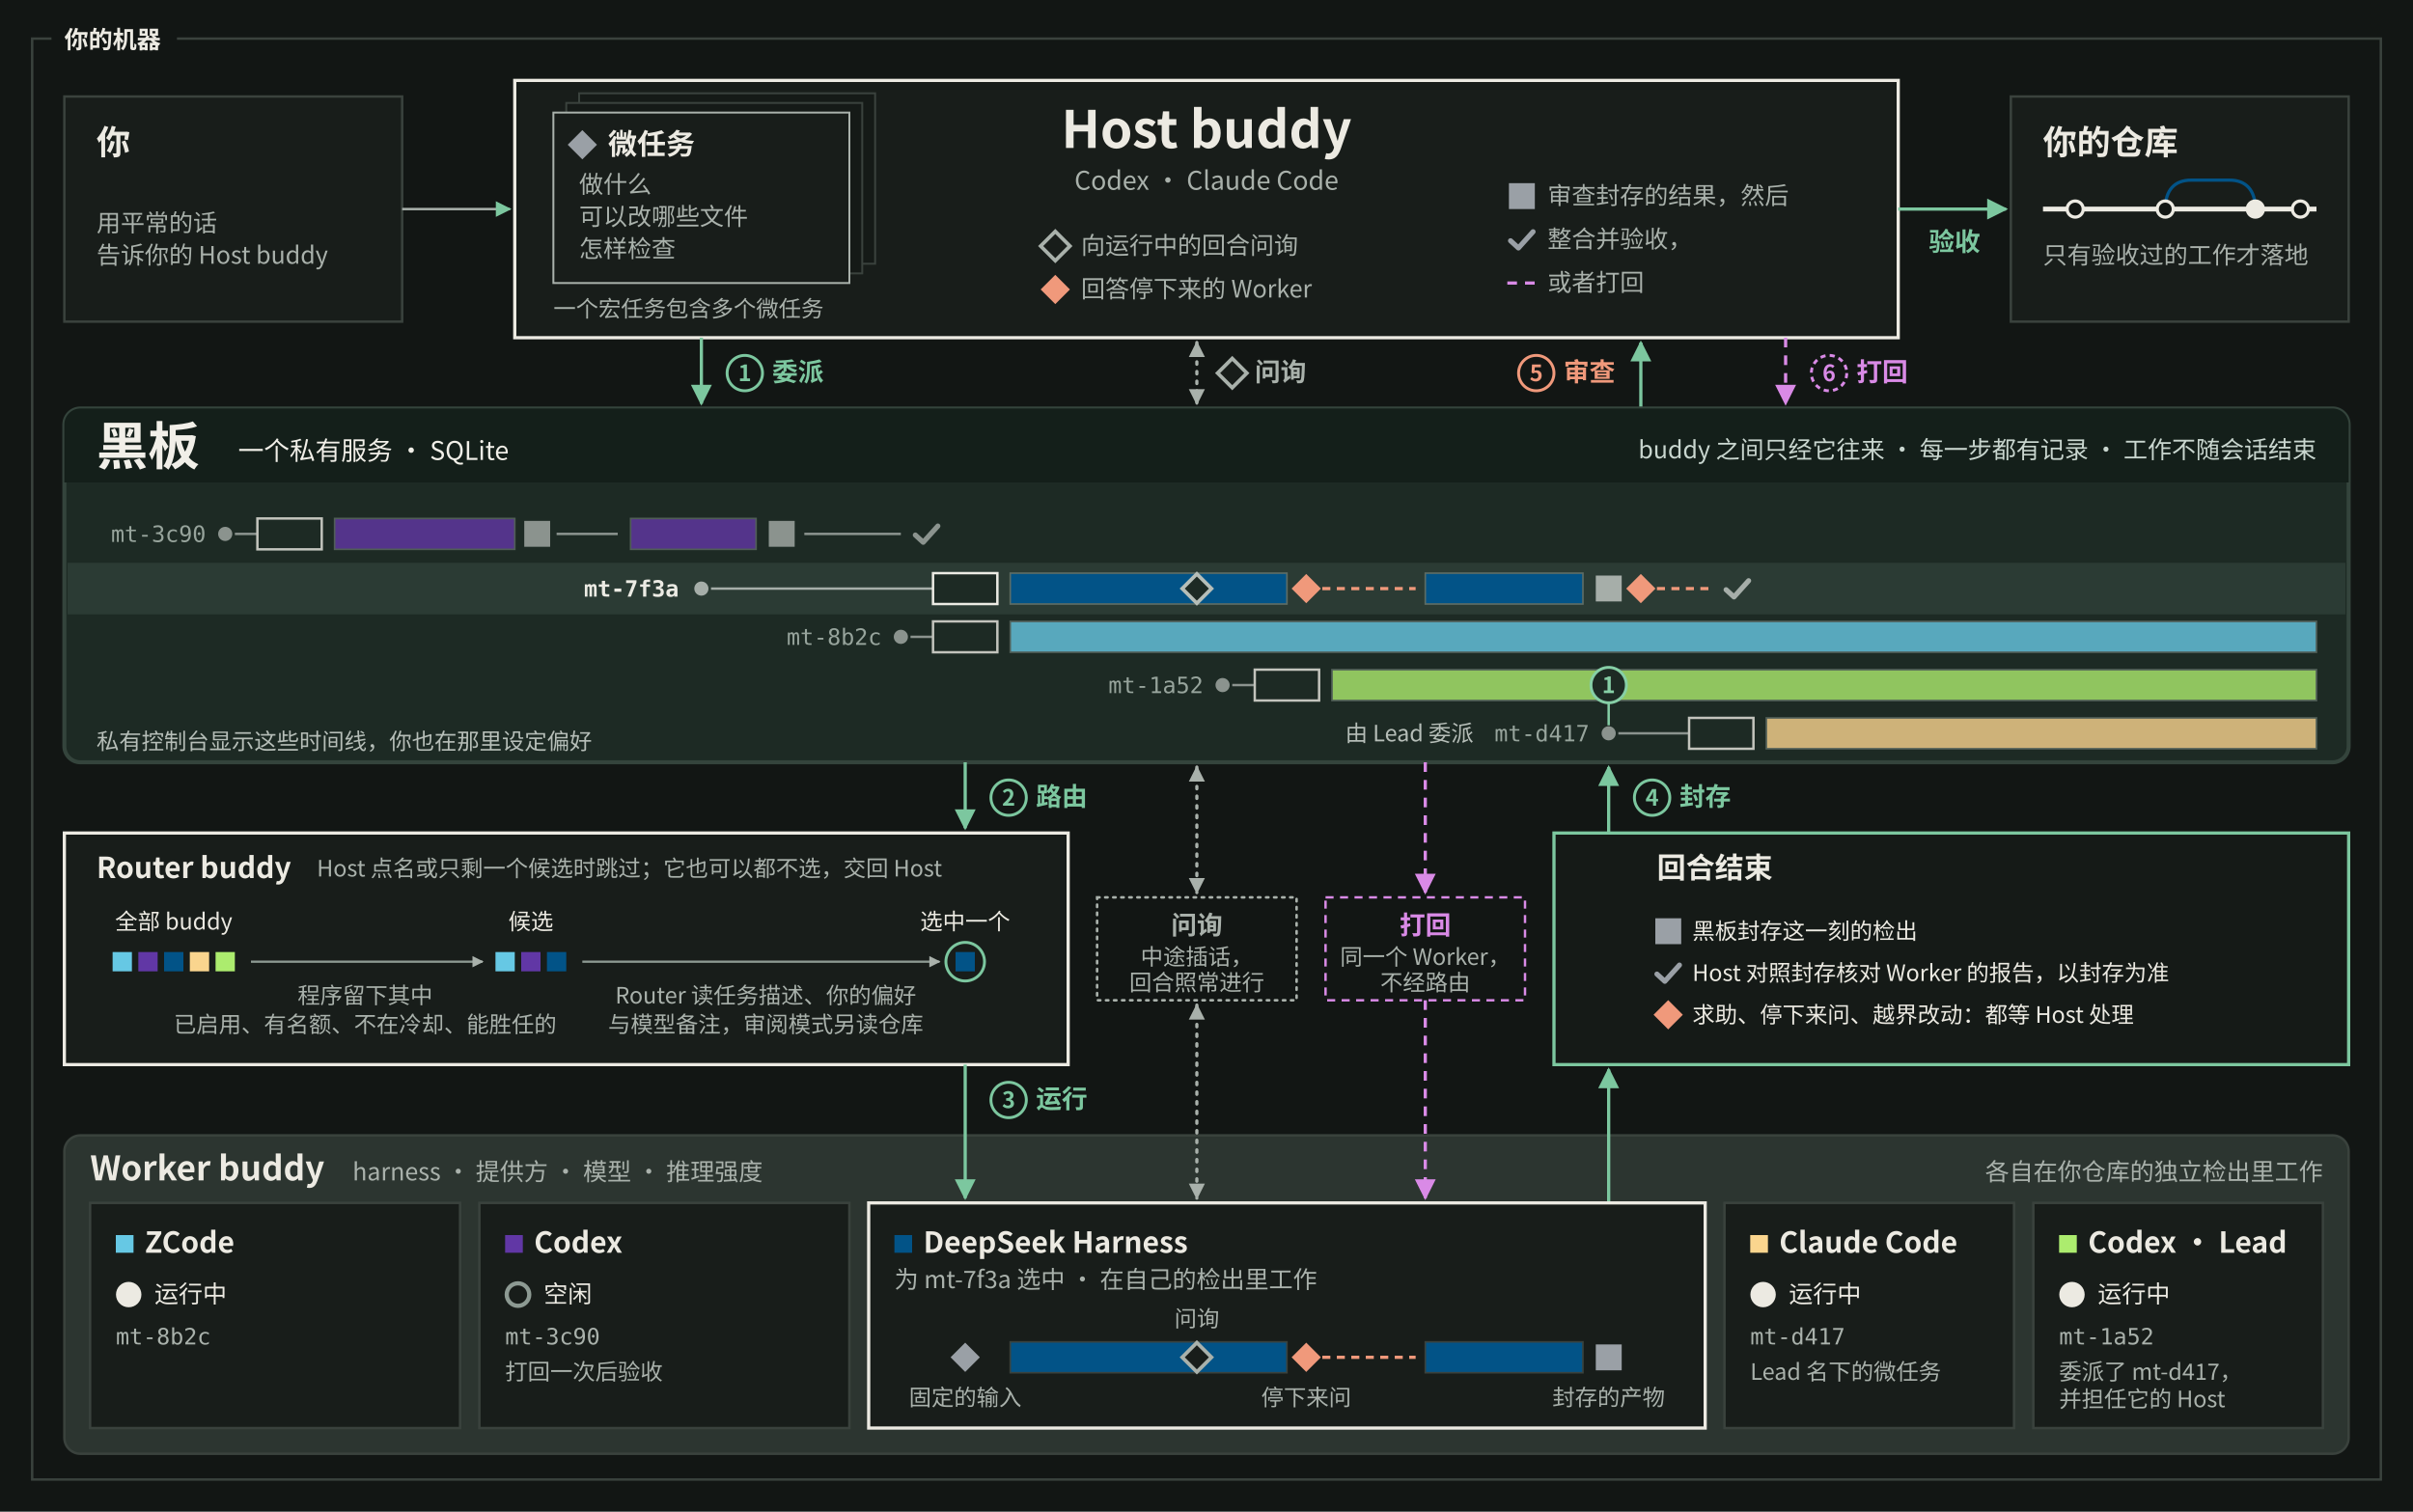
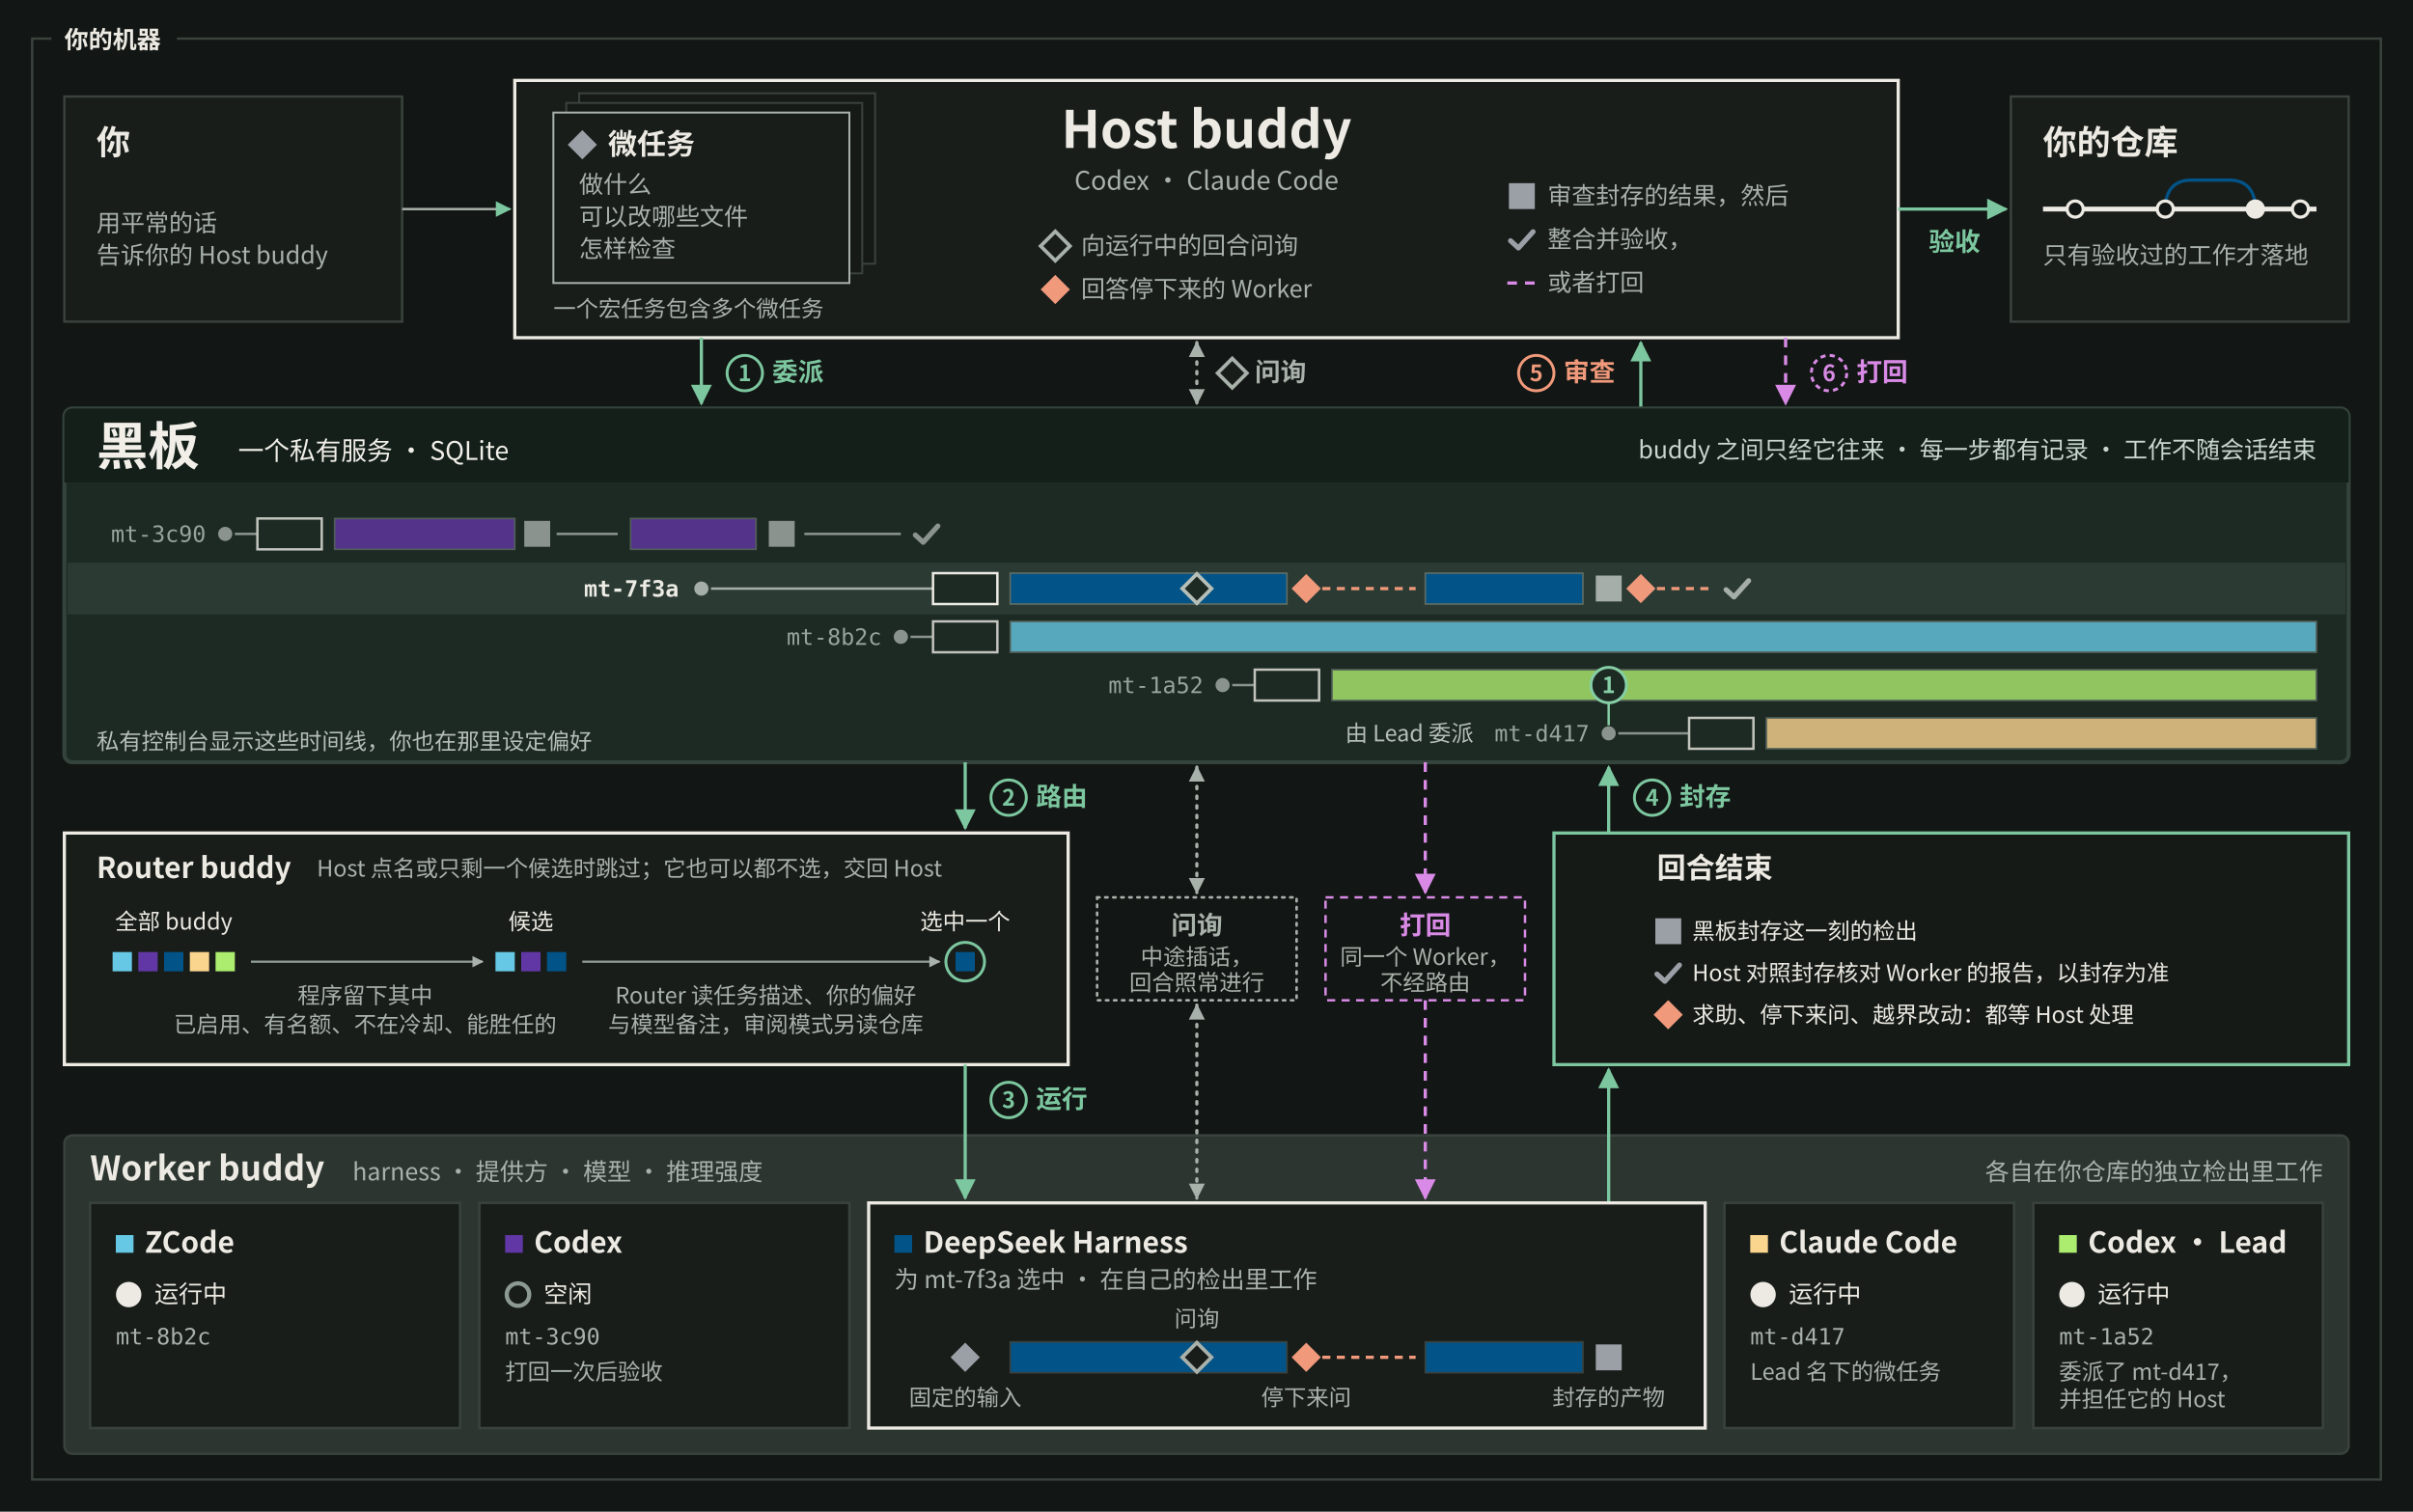
<svg xmlns="http://www.w3.org/2000/svg" viewBox="0 0 1500 940" width="1500" height="940" role="img" aria-label="hey-my-buddy 怎样工作">
  <defs>
    <marker id="tip" viewBox="0 0 10 10" refX="9" refY="5" markerWidth="6.5" markerHeight="6.5" orient="auto-start-reverse">
      <path d="M0 0 L10 5 L0 10 Z" fill="#7cc79f" />
    </marker>
    <marker id="tip-send" viewBox="0 0 10 10" refX="9" refY="5" markerWidth="6.5" markerHeight="6.5" orient="auto-start-reverse">
      <path d="M0 0 L10 5 L0 10 Z" fill="#d98ae6" />
    </marker>
    <marker id="tip-ask" viewBox="0 0 10 10" refX="9" refY="5" markerWidth="5" markerHeight="5" orient="auto-start-reverse">
      <path d="M0 0 L10 5 L0 10 Z" fill="#a9b1ab" />
    </marker>
  </defs>
  <rect x="0" y="0" width="1500" height="940" fill="#121614" stroke="none" stroke-width="1" />
  <g transform="translate(0,-24)">
    <rect x="20" y="48" width="1460" height="896" fill="none" stroke="#3a423d" stroke-width="1.5" />
    <rect x="32" y="40" width="78" height="16" fill="#121614" stroke="none" stroke-width="1" />
    <text x="40" y="54" font-family="-apple-system, BlinkMacSystemFont, 'Segoe UI', 'PingFang SC', 'Hiragino Sans GB', 'Noto Sans CJK SC', 'Microsoft YaHei', 'Noto Sans', Helvetica, Arial, sans-serif" font-size="15" font-weight="650" fill="#eceae2" text-anchor="start">你的机器</text>
    <rect x="40" y="84" width="210" height="140" fill="#181d1a" stroke="#3a423d" stroke-width="1.5" />
    <text x="60" y="120" font-family="-apple-system, BlinkMacSystemFont, 'Segoe UI', 'PingFang SC', 'Hiragino Sans GB', 'Noto Sans CJK SC', 'Microsoft YaHei', 'Noto Sans', Helvetica, Arial, sans-serif" font-size="21" font-weight="700" fill="#eceae2" text-anchor="start">你</text>
    <text x="60" y="168" font-family="-apple-system, BlinkMacSystemFont, 'Segoe UI', 'PingFang SC', 'Hiragino Sans GB', 'Noto Sans CJK SC', 'Microsoft YaHei', 'Noto Sans', Helvetica, Arial, sans-serif" font-size="15" font-weight="400" fill="#a9b1ab" text-anchor="start">用平常的话</text>
    <text x="60" y="188" font-family="-apple-system, BlinkMacSystemFont, 'Segoe UI', 'PingFang SC', 'Hiragino Sans GB', 'Noto Sans CJK SC', 'Microsoft YaHei', 'Noto Sans', Helvetica, Arial, sans-serif" font-size="15" font-weight="400" fill="#a9b1ab" text-anchor="start">告诉你的 Host buddy</text>
    <path d="M250 154 L317 154" fill="none" stroke="#a9b1ab" stroke-width="1.5" marker-end="url(#tip)" />
    <rect x="320" y="74" width="860" height="160" fill="#181d1a" stroke="#eceae2" stroke-width="2" />
    <rect x="360" y="82" width="184" height="106" fill="#151a17" stroke="#3a423d" stroke-width="1.2" />
    <rect x="352" y="88" width="184" height="106" fill="#151a17" stroke="#3a423d" stroke-width="1.2" />
    <rect x="344" y="94" width="184" height="106" fill="#181d1a" stroke="#a9b1ab" stroke-width="1.2" />
    <path d="M362 104.9 L371.1 114 L362 123.1 L352.9 114 Z" fill="#9aa0a6" />
    <text x="378" y="120" font-family="-apple-system, BlinkMacSystemFont, 'Segoe UI', 'PingFang SC', 'Hiragino Sans GB', 'Noto Sans CJK SC', 'Microsoft YaHei', 'Noto Sans', Helvetica, Arial, sans-serif" font-size="18" font-weight="650" fill="#eceae2" text-anchor="start">微任务</text>
    <text x="360" y="144" font-family="-apple-system, BlinkMacSystemFont, 'Segoe UI', 'PingFang SC', 'Hiragino Sans GB', 'Noto Sans CJK SC', 'Microsoft YaHei', 'Noto Sans', Helvetica, Arial, sans-serif" font-size="15" font-weight="400" fill="#a9b1ab" text-anchor="start">做什么</text>
    <text x="360" y="164" font-family="-apple-system, BlinkMacSystemFont, 'Segoe UI', 'PingFang SC', 'Hiragino Sans GB', 'Noto Sans CJK SC', 'Microsoft YaHei', 'Noto Sans', Helvetica, Arial, sans-serif" font-size="15" font-weight="400" fill="#a9b1ab" text-anchor="start">可以改哪些文件</text>
    <text x="360" y="184" font-family="-apple-system, BlinkMacSystemFont, 'Segoe UI', 'PingFang SC', 'Hiragino Sans GB', 'Noto Sans CJK SC', 'Microsoft YaHei', 'Noto Sans', Helvetica, Arial, sans-serif" font-size="15" font-weight="400" fill="#a9b1ab" text-anchor="start">怎样检查</text>
    <text x="344" y="221" font-family="-apple-system, BlinkMacSystemFont, 'Segoe UI', 'PingFang SC', 'Hiragino Sans GB', 'Noto Sans CJK SC', 'Microsoft YaHei', 'Noto Sans', Helvetica, Arial, sans-serif" font-size="14" font-weight="400" fill="#a9b1ab" text-anchor="start">一个宏任务包含多个微任务</text>
    <text x="750.0" y="116" font-family="-apple-system, BlinkMacSystemFont, 'Segoe UI', 'PingFang SC', 'Hiragino Sans GB', 'Noto Sans CJK SC', 'Microsoft YaHei', 'Noto Sans', Helvetica, Arial, sans-serif" font-size="32" font-weight="700" fill="#eceae2" text-anchor="middle">Host buddy</text>
    <text x="750.0" y="142" font-family="-apple-system, BlinkMacSystemFont, 'Segoe UI', 'PingFang SC', 'Hiragino Sans GB', 'Noto Sans CJK SC', 'Microsoft YaHei', 'Noto Sans', Helvetica, Arial, sans-serif" font-size="16" font-weight="400" fill="#a9b1ab" text-anchor="middle">Codex · Claude Code</text>
    <path d="M656 167.9 L665.1 177 L656 186.1 L646.9 177 Z" fill="#181d1a" stroke="#a9b1ab" stroke-width="2.27" />
    <text x="672" y="182" font-family="-apple-system, BlinkMacSystemFont, 'Segoe UI', 'PingFang SC', 'Hiragino Sans GB', 'Noto Sans CJK SC', 'Microsoft YaHei', 'Noto Sans', Helvetica, Arial, sans-serif" font-size="15" font-weight="400" fill="#a9b1ab" text-anchor="start">向运行中的回合问询</text>
    <path d="M656 194.9 L665.1 204 L656 213.1 L646.9 204 Z" fill="#f0997b" />
    <text x="672" y="209" font-family="-apple-system, BlinkMacSystemFont, 'Segoe UI', 'PingFang SC', 'Hiragino Sans GB', 'Noto Sans CJK SC', 'Microsoft YaHei', 'Noto Sans', Helvetica, Arial, sans-serif" font-size="15" font-weight="400" fill="#a9b1ab" text-anchor="start">回答停下来的 Worker</text>
    <rect x="938.0" y="137.9" width="16.1" height="16.1" fill="#9aa0a6" stroke="none" stroke-width="1" />
    <text x="962" y="151" font-family="-apple-system, BlinkMacSystemFont, 'Segoe UI', 'PingFang SC', 'Hiragino Sans GB', 'Noto Sans CJK SC', 'Microsoft YaHei', 'Noto Sans', Helvetica, Arial, sans-serif" font-size="15" font-weight="400" fill="#a9b1ab" text-anchor="start">审查封存的结果，然后</text>
    <path d="M939.0 173.7 L943.9 178.2 L953.0 168.1" fill="none" stroke="#9aa0a6" stroke-width="3.15" stroke-linecap="round" stroke-linejoin="round" />
    <text x="962" y="178" font-family="-apple-system, BlinkMacSystemFont, 'Segoe UI', 'PingFang SC', 'Hiragino Sans GB', 'Noto Sans CJK SC', 'Microsoft YaHei', 'Noto Sans', Helvetica, Arial, sans-serif" font-size="15" font-weight="400" fill="#a9b1ab" text-anchor="start">整合并验收，</text>
    <path d="M937 200 L955 200" stroke="#d98ae6" stroke-width="2" stroke-dasharray="6 5" />
    <text x="962" y="205" font-family="-apple-system, BlinkMacSystemFont, 'Segoe UI', 'PingFang SC', 'Hiragino Sans GB', 'Noto Sans CJK SC', 'Microsoft YaHei', 'Noto Sans', Helvetica, Arial, sans-serif" font-size="15" font-weight="400" fill="#a9b1ab" text-anchor="start">或者打回</text>
    <path d="M1180 154 L1247 154" fill="none" stroke="#7cc79f" stroke-width="2" marker-end="url(#tip)" />
    <text x="1215" y="180" font-family="-apple-system, BlinkMacSystemFont, 'Segoe UI', 'PingFang SC', 'Hiragino Sans GB', 'Noto Sans CJK SC', 'Microsoft YaHei', 'Noto Sans', Helvetica, Arial, sans-serif" font-size="16" font-weight="650" fill="#7cc79f" text-anchor="middle">验收</text>
    <rect x="1250" y="84" width="210" height="140" fill="#181d1a" stroke="#3a423d" stroke-width="1.5" />
    <text x="1270" y="120" font-family="-apple-system, BlinkMacSystemFont, 'Segoe UI', 'PingFang SC', 'Hiragino Sans GB', 'Noto Sans CJK SC', 'Microsoft YaHei', 'Noto Sans', Helvetica, Arial, sans-serif" font-size="21" font-weight="700" fill="#eceae2" text-anchor="start">你的仓库</text>
    <path d="M1270 154 L1440 154" stroke="#eceae2" stroke-width="3" />
    <path d="M1346 154 C1346 142 1352 136 1362 136 L1386 136 C1396 136 1402 142 1402 154" fill="none" stroke="#025387" stroke-width="2" />
    <circle cx="1290" cy="154" r="5" fill="#121614" stroke="#eceae2" stroke-width="2" />
    <circle cx="1346" cy="154" r="5" fill="#121614" stroke="#eceae2" stroke-width="2" />
    <circle cx="1430" cy="154" r="5" fill="#121614" stroke="#eceae2" stroke-width="2" />
    <circle cx="1402" cy="154" r="6" fill="#eceae2" />
    <text x="1270" y="188" font-family="-apple-system, BlinkMacSystemFont, 'Segoe UI', 'PingFang SC', 'Hiragino Sans GB', 'Noto Sans CJK SC', 'Microsoft YaHei', 'Noto Sans', Helvetica, Arial, sans-serif" font-size="15" font-weight="400" fill="#a9b1ab" text-anchor="start">只有验收过的工作才落地</text>
    <path d="M436 234 L436 275" fill="none" stroke="#7cc79f" stroke-width="2" marker-end="url(#tip)" />
    <circle cx="463" cy="256" r="11" fill="#121614" stroke="#7cc79f" stroke-width="1.8" />
    <text x="463" y="261" font-family="-apple-system, BlinkMacSystemFont, 'Segoe UI', 'PingFang SC', 'Hiragino Sans GB', 'Noto Sans CJK SC', 'Microsoft YaHei', 'Noto Sans', Helvetica, Arial, sans-serif" font-size="14" font-weight="700" fill="#7cc79f" text-anchor="middle">1</text>
    <text x="480" y="261" font-family="-apple-system, BlinkMacSystemFont, 'Segoe UI', 'PingFang SC', 'Hiragino Sans GB', 'Noto Sans CJK SC', 'Microsoft YaHei', 'Noto Sans', Helvetica, Arial, sans-serif" font-size="16" font-weight="650" fill="#7cc79f" text-anchor="start">委派</text>
    <path d="M1020 278 L1020 237" fill="none" stroke="#7cc79f" stroke-width="2" marker-end="url(#tip)" />
    <circle cx="955" cy="256" r="11" fill="#121614" stroke="#f0997b" stroke-width="1.8" />
    <text x="955" y="261" font-family="-apple-system, BlinkMacSystemFont, 'Segoe UI', 'PingFang SC', 'Hiragino Sans GB', 'Noto Sans CJK SC', 'Microsoft YaHei', 'Noto Sans', Helvetica, Arial, sans-serif" font-size="14" font-weight="700" fill="#f0997b" text-anchor="middle">5</text>
    <text x="1004" y="261" font-family="-apple-system, BlinkMacSystemFont, 'Segoe UI', 'PingFang SC', 'Hiragino Sans GB', 'Noto Sans CJK SC', 'Microsoft YaHei', 'Noto Sans', Helvetica, Arial, sans-serif" font-size="16" font-weight="650" fill="#f0997b" text-anchor="end">审查</text>
    <path d="M1110 234 L1110 275" fill="none" stroke="#d98ae6" stroke-width="2" stroke-dasharray="6 5" marker-end="url(#tip-send)" />
    <circle cx="1137" cy="256" r="11" fill="#121614" stroke="#d98ae6" stroke-width="1.8" stroke-dasharray="3.2 2.6" />
    <text x="1137" y="261" font-family="-apple-system, BlinkMacSystemFont, 'Segoe UI', 'PingFang SC', 'Hiragino Sans GB', 'Noto Sans CJK SC', 'Microsoft YaHei', 'Noto Sans', Helvetica, Arial, sans-serif" font-size="14" font-weight="700" fill="#d98ae6" text-anchor="middle">6</text>
    <text x="1154" y="261" font-family="-apple-system, BlinkMacSystemFont, 'Segoe UI', 'PingFang SC', 'Hiragino Sans GB', 'Noto Sans CJK SC', 'Microsoft YaHei', 'Noto Sans', Helvetica, Arial, sans-serif" font-size="16" font-weight="650" fill="#d98ae6" text-anchor="start">打回</text>
    <path d="M744 237 L744 275" fill="none" stroke="#a9b1ab" stroke-width="2" stroke-dasharray="1.5 4.5" stroke-linecap="round" marker-start="url(#tip-ask)" marker-end="url(#tip-ask)" />
    <path d="M766 246.9 L775.1 256 L766 265.1 L756.9 256 Z" fill="#181d1a" stroke="#a9b1ab" stroke-width="2.27" />
    <text x="780" y="261" font-family="-apple-system, BlinkMacSystemFont, 'Segoe UI', 'PingFang SC', 'Hiragino Sans GB', 'Noto Sans CJK SC', 'Microsoft YaHei', 'Noto Sans', Helvetica, Arial, sans-serif" font-size="16" font-weight="650" fill="#a9b1ab" text-anchor="start">问询</text>
-     <rect x="40" y="278" width="1420" height="220" rx="10" fill="#1d2a24" stroke="#34443c" stroke-width="2.5" />
-     <path d="M50 278 H1450 A10 10 0 0 1 1460 288 V324 H40 V288 A10 10 0 0 1 50 278 Z" fill="#141f1a" />
+     <rect x="40" y="278" width="1420" height="220" rx="5" fill="#1d2a24" stroke="#34443c" stroke-width="2.5" />
+     <path d="M45 278 H1455 A5 5 0 0 1 1460 283 V324 H40 V283 A5 5 0 0 1 45 278 Z" fill="#141f1a" />
    <text x="60" y="313" font-family="-apple-system, BlinkMacSystemFont, 'Segoe UI', 'PingFang SC', 'Hiragino Sans GB', 'Noto Sans CJK SC', 'Microsoft YaHei', 'Noto Sans', Helvetica, Arial, sans-serif" font-size="32" font-weight="700" fill="#f1efe8" text-anchor="start">黑板</text>
    <text x="148" y="310" font-family="-apple-system, BlinkMacSystemFont, 'Segoe UI', 'PingFang SC', 'Hiragino Sans GB', 'Noto Sans CJK SC', 'Microsoft YaHei', 'Noto Sans', Helvetica, Arial, sans-serif" font-size="16" font-weight="400" fill="#f1efe8" text-anchor="start">一个私有服务 · SQLite</text>
    <text x="1440" y="309" font-family="-apple-system, BlinkMacSystemFont, 'Segoe UI', 'PingFang SC', 'Hiragino Sans GB', 'Noto Sans CJK SC', 'Microsoft YaHei', 'Noto Sans', Helvetica, Arial, sans-serif" font-size="15" font-weight="400" fill="#c9d6cf" text-anchor="end">buddy 之间只经它往来 · 每一步都有记录 · 工作不随会话结束</text>
    <rect x="42" y="374" width="1416" height="32" fill="#2b3b34" stroke="none" stroke-width="1" />
    <text x="422" y="395" font-family="ui-monospace, SFMono-Regular, Menlo, Consolas, monospace" font-size="14" font-weight="700" fill="#ecebe4" text-anchor="end">mt-7f3a</text>
    <circle cx="436" cy="390" r="4.4" fill="#a6aea9" />
    <path d="M442 390 L580 390" stroke="#a6aea9" stroke-width="1.5" />
    <rect x="580" y="380.4" width="40" height="19.2" fill="#1d2a24" stroke="#ecebe4" stroke-width="1.5" />
    <rect x="628" y="380.4" width="172" height="19.2" fill="#025387" stroke="#5d6c64" stroke-width="1" />
    <path d="M744 380.9 L753.1 390 L744 399.1 L734.9 390 Z" fill="#1d2a24" stroke="#b6beb8" stroke-width="2.27" />
    <path d="M812 380.9 L821.1 390 L812 399.1 L802.9 390 Z" fill="#f0997b" />
    <path d="M822 390 L880 390" stroke="#f0997b" stroke-width="2" stroke-dasharray="5 4" />
    <rect x="886" y="380.4" width="98" height="19.2" fill="#025387" stroke="#5d6c64" stroke-width="1" />
    <rect x="992.0" y="381.9" width="16.1" height="16.1" fill="#a6aea9" stroke="none" stroke-width="1" />
    <path d="M1020 380.9 L1029.1 390 L1020 399.1 L1010.9 390 Z" fill="#f0997b" />
    <path d="M1030 390 L1066 390" stroke="#f0997b" stroke-width="2" stroke-dasharray="5 4" />
    <path d="M1073.0 390.7 L1077.9 395.2 L1087.0 385.1" fill="none" stroke="#a6aea9" stroke-width="3.15" stroke-linecap="round" stroke-linejoin="round" />
    <text x="128" y="361" font-family="ui-monospace, SFMono-Regular, Menlo, Consolas, monospace" font-size="14" font-weight="400" fill="#97a49c" text-anchor="end">mt-3c90</text>
    <text x="548" y="425" font-family="ui-monospace, SFMono-Regular, Menlo, Consolas, monospace" font-size="14" font-weight="400" fill="#97a49c" text-anchor="end">mt-8b2c</text>
    <text x="748" y="455" font-family="ui-monospace, SFMono-Regular, Menlo, Consolas, monospace" font-size="14" font-weight="400" fill="#97a49c" text-anchor="end">mt-1a52</text>
    <text x="988" y="485" font-family="ui-monospace, SFMono-Regular, Menlo, Consolas, monospace" font-size="14" font-weight="400" fill="#97a49c" text-anchor="end">mt-d417</text>
    <g opacity="0.8">
      <circle cx="140" cy="356" r="4.4" fill="#a6aea9" />
      <path d="M146 356 L160 356" stroke="#a6aea9" stroke-width="1.5" />
      <rect x="160" y="346.4" width="40" height="19.2" fill="#1d2a24" stroke="#ecebe4" stroke-width="1.5" />
      <rect x="208" y="346.4" width="112" height="19.2" fill="#6137a5" stroke="#5d6c64" stroke-width="1" />
      <rect x="325.9" y="347.9" width="16.1" height="16.1" fill="#a6aea9" stroke="none" stroke-width="1" />
      <path d="M346 356 L384 356" stroke="#a6aea9" stroke-width="1.5" />
      <rect x="392" y="346.4" width="78" height="19.2" fill="#6137a5" stroke="#5d6c64" stroke-width="1" />
      <rect x="477.9" y="347.9" width="16.1" height="16.1" fill="#a6aea9" stroke="none" stroke-width="1" />
      <path d="M500 356 L560 356" stroke="#a6aea9" stroke-width="1.5" />
      <path d="M569.0 356.7 L573.9 361.2 L583.0 351.1" fill="none" stroke="#a6aea9" stroke-width="3.15" stroke-linecap="round" stroke-linejoin="round" />
      <circle cx="560" cy="420" r="4.4" fill="#a6aea9" />
      <path d="M566 420 L580 420" stroke="#a6aea9" stroke-width="1.5" />
      <rect x="580" y="410.4" width="40" height="19.2" fill="#1d2a24" stroke="#ecebe4" stroke-width="1.5" />
      <rect x="628" y="410.4" width="812" height="19.2" fill="#66c8e4" stroke="#5d6c64" stroke-width="1" />
      <circle cx="760" cy="450" r="4.4" fill="#a6aea9" />
      <path d="M766 450 L780 450" stroke="#a6aea9" stroke-width="1.5" />
      <rect x="780" y="440.4" width="40" height="19.2" fill="#1d2a24" stroke="#ecebe4" stroke-width="1.5" />
      <rect x="828" y="440.4" width="612" height="19.2" fill="#acec6e" stroke="#5d6c64" stroke-width="1" />
      <circle cx="1000" cy="480" r="4.4" fill="#a6aea9" />
      <path d="M1006 480 L1050 480" stroke="#a6aea9" stroke-width="1.5" />
      <rect x="1050" y="470.4" width="40" height="19.2" fill="#1d2a24" stroke="#ecebe4" stroke-width="1.5" />
      <rect x="1098" y="470.4" width="342" height="19.2" fill="#fad58e" stroke="#5d6c64" stroke-width="1" />
    </g>
    <circle cx="1000" cy="450" r="11" fill="#1d2a24" stroke="#86cfa6" stroke-width="1.8" />
    <text x="1000" y="455" font-family="-apple-system, BlinkMacSystemFont, 'Segoe UI', 'PingFang SC', 'Hiragino Sans GB', 'Noto Sans CJK SC', 'Microsoft YaHei', 'Noto Sans', Helvetica, Arial, sans-serif" font-size="14" font-weight="700" fill="#86cfa6" text-anchor="middle">1</text>
    <path d="M1000 461 L1000 475" stroke="#86cfa6" stroke-width="1.5" />
    <text x="916" y="485" font-family="-apple-system, BlinkMacSystemFont, 'Segoe UI', 'PingFang SC', 'Hiragino Sans GB', 'Noto Sans CJK SC', 'Microsoft YaHei', 'Noto Sans', Helvetica, Arial, sans-serif" font-size="14" font-weight="400" fill="#b6beb8" text-anchor="end">由 Lead 委派</text>
    <text x="60" y="490" font-family="-apple-system, BlinkMacSystemFont, 'Segoe UI', 'PingFang SC', 'Hiragino Sans GB', 'Noto Sans CJK SC', 'Microsoft YaHei', 'Noto Sans', Helvetica, Arial, sans-serif" font-size="14" font-weight="400" fill="#b6beb8" text-anchor="start">私有控制台显示这些时间线，你也在那里设定偏好</text>
-     <rect x="40" y="730" width="1420" height="198" rx="10" fill="#2c3530" stroke="#3a423d" stroke-width="1.5" />
+     <rect x="40" y="730" width="1420" height="198" rx="5" fill="#2c3530" stroke="#3a423d" stroke-width="1.5" />
    <path d="M600 498 L600 539" fill="none" stroke="#7cc79f" stroke-width="2" marker-end="url(#tip)" />
    <circle cx="627" cy="520" r="11" fill="#121614" stroke="#7cc79f" stroke-width="1.8" />
    <text x="627" y="525" font-family="-apple-system, BlinkMacSystemFont, 'Segoe UI', 'PingFang SC', 'Hiragino Sans GB', 'Noto Sans CJK SC', 'Microsoft YaHei', 'Noto Sans', Helvetica, Arial, sans-serif" font-size="14" font-weight="700" fill="#7cc79f" text-anchor="middle">2</text>
    <text x="644" y="525" font-family="-apple-system, BlinkMacSystemFont, 'Segoe UI', 'PingFang SC', 'Hiragino Sans GB', 'Noto Sans CJK SC', 'Microsoft YaHei', 'Noto Sans', Helvetica, Arial, sans-serif" font-size="16" font-weight="650" fill="#7cc79f" text-anchor="start">路由</text>
    <rect x="40" y="542" width="624" height="144" fill="#181d1a" stroke="#eceae2" stroke-width="2" />
    <text x="60" y="570" font-family="-apple-system, BlinkMacSystemFont, 'Segoe UI', 'PingFang SC', 'Hiragino Sans GB', 'Noto Sans CJK SC', 'Microsoft YaHei', 'Noto Sans', Helvetica, Arial, sans-serif" font-size="18" font-weight="650" fill="#eceae2" text-anchor="start">Router buddy</text>
    <text x="196.96" y="569" font-family="-apple-system, BlinkMacSystemFont, 'Segoe UI', 'PingFang SC', 'Hiragino Sans GB', 'Noto Sans CJK SC', 'Microsoft YaHei', 'Noto Sans', Helvetica, Arial, sans-serif" font-size="14" font-weight="400" fill="#a9b1ab" text-anchor="start">Host 点名或只剩一个候选时跳过；它也可以都不选，交回 Host</text>
    <text x="108" y="602" font-family="-apple-system, BlinkMacSystemFont, 'Segoe UI', 'PingFang SC', 'Hiragino Sans GB', 'Noto Sans CJK SC', 'Microsoft YaHei', 'Noto Sans', Helvetica, Arial, sans-serif" font-size="14" font-weight="400" fill="#eceae2" text-anchor="middle">全部 buddy</text>
    <rect x="70" y="616" width="12" height="12" fill="#66c8e4" stroke="none" stroke-width="1" />
    <rect x="86" y="616" width="12" height="12" fill="#6137a5" stroke="none" stroke-width="1" />
    <rect x="102" y="616" width="12" height="12" fill="#025387" stroke="none" stroke-width="1" />
    <rect x="118" y="616" width="12" height="12" fill="#fad58e" stroke="none" stroke-width="1" />
    <rect x="134" y="616" width="12" height="12" fill="#acec6e" stroke="none" stroke-width="1" />
    <path d="M156 622 L300 622" fill="none" stroke="#8d9a93" stroke-width="1.4" marker-end="url(#tip-ask)" />
    <text x="227" y="648" font-family="-apple-system, BlinkMacSystemFont, 'Segoe UI', 'PingFang SC', 'Hiragino Sans GB', 'Noto Sans CJK SC', 'Microsoft YaHei', 'Noto Sans', Helvetica, Arial, sans-serif" font-size="14" font-weight="400" fill="#a9b1ab" text-anchor="middle">程序留下其中</text>
    <text x="227" y="666" font-family="-apple-system, BlinkMacSystemFont, 'Segoe UI', 'PingFang SC', 'Hiragino Sans GB', 'Noto Sans CJK SC', 'Microsoft YaHei', 'Noto Sans', Helvetica, Arial, sans-serif" font-size="14" font-weight="400" fill="#a9b1ab" text-anchor="middle">已启用、有名额、不在冷却、能胜任的</text>
    <text x="330" y="602" font-family="-apple-system, BlinkMacSystemFont, 'Segoe UI', 'PingFang SC', 'Hiragino Sans GB', 'Noto Sans CJK SC', 'Microsoft YaHei', 'Noto Sans', Helvetica, Arial, sans-serif" font-size="14" font-weight="400" fill="#eceae2" text-anchor="middle">候选</text>
    <rect x="308" y="616" width="12" height="12" fill="#66c8e4" stroke="none" stroke-width="1" />
    <rect x="324" y="616" width="12" height="12" fill="#6137a5" stroke="none" stroke-width="1" />
    <rect x="340" y="616" width="12" height="12" fill="#025387" stroke="none" stroke-width="1" />
    <path d="M362 622 L584 622" fill="none" stroke="#8d9a93" stroke-width="1.4" marker-end="url(#tip-ask)" />
    <text x="476" y="648" font-family="-apple-system, BlinkMacSystemFont, 'Segoe UI', 'PingFang SC', 'Hiragino Sans GB', 'Noto Sans CJK SC', 'Microsoft YaHei', 'Noto Sans', Helvetica, Arial, sans-serif" font-size="14" font-weight="400" fill="#a9b1ab" text-anchor="middle">Router 读任务描述、你的偏好</text>
    <text x="476" y="666" font-family="-apple-system, BlinkMacSystemFont, 'Segoe UI', 'PingFang SC', 'Hiragino Sans GB', 'Noto Sans CJK SC', 'Microsoft YaHei', 'Noto Sans', Helvetica, Arial, sans-serif" font-size="14" font-weight="400" fill="#a9b1ab" text-anchor="middle">与模型备注，审阅模式另读仓库</text>
    <rect x="594" y="616" width="12" height="12" fill="#025387" stroke="none" stroke-width="1" />
    <circle cx="600" cy="622" r="12" fill="none" stroke="#7cc79f" stroke-width="1.8" />
    <text x="600" y="602" font-family="-apple-system, BlinkMacSystemFont, 'Segoe UI', 'PingFang SC', 'Hiragino Sans GB', 'Noto Sans CJK SC', 'Microsoft YaHei', 'Noto Sans', Helvetica, Arial, sans-serif" font-size="14" font-weight="400" fill="#eceae2" text-anchor="middle">选中一个</text>
    <path d="M600 686 L600 769" fill="none" stroke="#7cc79f" stroke-width="2" marker-end="url(#tip)" />
    <circle cx="627" cy="708" r="11" fill="#121614" stroke="#7cc79f" stroke-width="1.8" />
    <text x="627" y="713" font-family="-apple-system, BlinkMacSystemFont, 'Segoe UI', 'PingFang SC', 'Hiragino Sans GB', 'Noto Sans CJK SC', 'Microsoft YaHei', 'Noto Sans', Helvetica, Arial, sans-serif" font-size="14" font-weight="700" fill="#7cc79f" text-anchor="middle">3</text>
    <text x="644" y="713" font-family="-apple-system, BlinkMacSystemFont, 'Segoe UI', 'PingFang SC', 'Hiragino Sans GB', 'Noto Sans CJK SC', 'Microsoft YaHei', 'Noto Sans', Helvetica, Arial, sans-serif" font-size="16" font-weight="650" fill="#7cc79f" text-anchor="start">运行</text>
    <path d="M744 501 L744 579" fill="none" stroke="#a9b1ab" stroke-width="2" stroke-dasharray="1.5 4.5" stroke-linecap="round" marker-start="url(#tip-ask)" marker-end="url(#tip-ask)" />
    <rect x="682" y="582" width="124" height="64" fill="#121614" stroke="#a9b1ab" stroke-width="1.6" stroke-dasharray="1.5 3.5" stroke-linecap="round" />
    <text x="744" y="605" font-family="-apple-system, BlinkMacSystemFont, 'Segoe UI', 'PingFang SC', 'Hiragino Sans GB', 'Noto Sans CJK SC', 'Microsoft YaHei', 'Noto Sans', Helvetica, Arial, sans-serif" font-size="16" font-weight="650" fill="#a9b1ab" text-anchor="middle">问询</text>
    <text x="744" y="624" font-family="-apple-system, BlinkMacSystemFont, 'Segoe UI', 'PingFang SC', 'Hiragino Sans GB', 'Noto Sans CJK SC', 'Microsoft YaHei', 'Noto Sans', Helvetica, Arial, sans-serif" font-size="14" font-weight="400" fill="#a9b1ab" text-anchor="middle">中途插话，</text>
    <text x="744" y="640" font-family="-apple-system, BlinkMacSystemFont, 'Segoe UI', 'PingFang SC', 'Hiragino Sans GB', 'Noto Sans CJK SC', 'Microsoft YaHei', 'Noto Sans', Helvetica, Arial, sans-serif" font-size="14" font-weight="400" fill="#a9b1ab" text-anchor="middle">回合照常进行</text>
    <path d="M744 649 L744 769" fill="none" stroke="#a9b1ab" stroke-width="2" stroke-dasharray="1.5 4.5" stroke-linecap="round" marker-start="url(#tip-ask)" marker-end="url(#tip-ask)" />
    <path d="M886 498 L886 579" fill="none" stroke="#d98ae6" stroke-width="2" stroke-dasharray="6 5" marker-end="url(#tip-send)" />
    <rect x="824" y="582" width="124" height="64" fill="#121614" stroke="#d98ae6" stroke-width="1.5" stroke-dasharray="5 4" />
    <text x="886" y="605" font-family="-apple-system, BlinkMacSystemFont, 'Segoe UI', 'PingFang SC', 'Hiragino Sans GB', 'Noto Sans CJK SC', 'Microsoft YaHei', 'Noto Sans', Helvetica, Arial, sans-serif" font-size="16" font-weight="650" fill="#d98ae6" text-anchor="middle">打回</text>
    <text x="886" y="624" font-family="-apple-system, BlinkMacSystemFont, 'Segoe UI', 'PingFang SC', 'Hiragino Sans GB', 'Noto Sans CJK SC', 'Microsoft YaHei', 'Noto Sans', Helvetica, Arial, sans-serif" font-size="14" font-weight="400" fill="#a9b1ab" text-anchor="middle">同一个 Worker，</text>
    <text x="886" y="640" font-family="-apple-system, BlinkMacSystemFont, 'Segoe UI', 'PingFang SC', 'Hiragino Sans GB', 'Noto Sans CJK SC', 'Microsoft YaHei', 'Noto Sans', Helvetica, Arial, sans-serif" font-size="14" font-weight="400" fill="#a9b1ab" text-anchor="middle">不经路由</text>
    <path d="M886 646 L886 769" fill="none" stroke="#d98ae6" stroke-width="2" stroke-dasharray="6 5" marker-end="url(#tip-send)" />
    <path d="M1000 772 L1000 689" fill="none" stroke="#7cc79f" stroke-width="2" marker-end="url(#tip)" />
    <rect x="966" y="542" width="494" height="144" fill="#151a17" stroke="#7cc79f" stroke-width="2" />
    <text x="1030" y="570" font-family="-apple-system, BlinkMacSystemFont, 'Segoe UI', 'PingFang SC', 'Hiragino Sans GB', 'Noto Sans CJK SC', 'Microsoft YaHei', 'Noto Sans', Helvetica, Arial, sans-serif" font-size="18" font-weight="650" fill="#eceae2" text-anchor="start">回合结束</text>
    <rect x="1029.0" y="595.0" width="16.1" height="16.1" fill="#9aa0a6" stroke="none" stroke-width="1" />
    <text x="1052" y="608" font-family="-apple-system, BlinkMacSystemFont, 'Segoe UI', 'PingFang SC', 'Hiragino Sans GB', 'Noto Sans CJK SC', 'Microsoft YaHei', 'Noto Sans', Helvetica, Arial, sans-serif" font-size="14" font-weight="400" fill="#eceae2" text-anchor="start">黑板封存这一刻的检出</text>
    <path d="M1030.0 629.7 L1034.9 634.2 L1044.0 624.1" fill="none" stroke="#9aa0a6" stroke-width="3.15" stroke-linecap="round" stroke-linejoin="round" />
    <text x="1052" y="634" font-family="-apple-system, BlinkMacSystemFont, 'Segoe UI', 'PingFang SC', 'Hiragino Sans GB', 'Noto Sans CJK SC', 'Microsoft YaHei', 'Noto Sans', Helvetica, Arial, sans-serif" font-size="14" font-weight="400" fill="#eceae2" text-anchor="start">Host 对照封存核对 Worker 的报告，以封存为准</text>
    <path d="M1037 645.9 L1046.1 655 L1037 664.1 L1027.9 655 Z" fill="#f0997b" />
    <text x="1052" y="660" font-family="-apple-system, BlinkMacSystemFont, 'Segoe UI', 'PingFang SC', 'Hiragino Sans GB', 'Noto Sans CJK SC', 'Microsoft YaHei', 'Noto Sans', Helvetica, Arial, sans-serif" font-size="14" font-weight="400" fill="#eceae2" text-anchor="start">求助、停下来问、越界改动：都等 Host 处理</text>
    <path d="M1000 542 L1000 501" fill="none" stroke="#7cc79f" stroke-width="2" marker-end="url(#tip)" />
    <circle cx="1027" cy="520" r="11" fill="#121614" stroke="#7cc79f" stroke-width="1.8" />
    <text x="1027" y="525" font-family="-apple-system, BlinkMacSystemFont, 'Segoe UI', 'PingFang SC', 'Hiragino Sans GB', 'Noto Sans CJK SC', 'Microsoft YaHei', 'Noto Sans', Helvetica, Arial, sans-serif" font-size="14" font-weight="700" fill="#7cc79f" text-anchor="middle">4</text>
    <text x="1044" y="525" font-family="-apple-system, BlinkMacSystemFont, 'Segoe UI', 'PingFang SC', 'Hiragino Sans GB', 'Noto Sans CJK SC', 'Microsoft YaHei', 'Noto Sans', Helvetica, Arial, sans-serif" font-size="16" font-weight="650" fill="#7cc79f" text-anchor="start">封存</text>
    <text x="56" y="758" font-family="-apple-system, BlinkMacSystemFont, 'Segoe UI', 'PingFang SC', 'Hiragino Sans GB', 'Noto Sans CJK SC', 'Microsoft YaHei', 'Noto Sans', Helvetica, Arial, sans-serif" font-size="21" font-weight="700" fill="#eceae2" text-anchor="start">Worker buddy</text>
    <text x="219.12" y="758" font-family="-apple-system, BlinkMacSystemFont, 'Segoe UI', 'PingFang SC', 'Hiragino Sans GB', 'Noto Sans CJK SC', 'Microsoft YaHei', 'Noto Sans', Helvetica, Arial, sans-serif" font-size="15" font-weight="400" fill="#a9b1ab" text-anchor="start">harness · 提供方 · 模型 · 推理强度</text>
    <text x="1444" y="758" font-family="-apple-system, BlinkMacSystemFont, 'Segoe UI', 'PingFang SC', 'Hiragino Sans GB', 'Noto Sans CJK SC', 'Microsoft YaHei', 'Noto Sans', Helvetica, Arial, sans-serif" font-size="15" font-weight="400" fill="#a9b1ab" text-anchor="end">各自在你仓库的独立检出里工作</text>
    <rect x="56" y="772" width="230" height="140" fill="#181d1a" stroke="#3a423d" stroke-width="1.5" />
    <rect x="72" y="792" width="11" height="11" fill="#66c8e4" stroke="none" stroke-width="1" />
    <text x="90" y="803" font-family="-apple-system, BlinkMacSystemFont, 'Segoe UI', 'PingFang SC', 'Hiragino Sans GB', 'Noto Sans CJK SC', 'Microsoft YaHei', 'Noto Sans', Helvetica, Arial, sans-serif" font-size="18" font-weight="650" fill="#eceae2" text-anchor="start">ZCode</text>
    <circle cx="80" cy="829" r="7.9" fill="#eceae2" />
    <text x="96" y="834" font-family="-apple-system, BlinkMacSystemFont, 'Segoe UI', 'PingFang SC', 'Hiragino Sans GB', 'Noto Sans CJK SC', 'Microsoft YaHei', 'Noto Sans', Helvetica, Arial, sans-serif" font-size="15" font-weight="400" fill="#eceae2" text-anchor="start">运行中</text>
    <text x="72" y="860" font-family="ui-monospace, SFMono-Regular, Menlo, Consolas, monospace" font-size="14" font-weight="400" fill="#a9b1ab" text-anchor="start">mt-8b2c</text>
    <rect x="298" y="772" width="230" height="140" fill="#181d1a" stroke="#3a423d" stroke-width="1.5" />
    <rect x="314" y="792" width="11" height="11" fill="#6137a5" stroke="none" stroke-width="1" />
    <text x="332" y="803" font-family="-apple-system, BlinkMacSystemFont, 'Segoe UI', 'PingFang SC', 'Hiragino Sans GB', 'Noto Sans CJK SC', 'Microsoft YaHei', 'Noto Sans', Helvetica, Arial, sans-serif" font-size="18" font-weight="650" fill="#eceae2" text-anchor="start">Codex</text>
    <circle cx="322" cy="829" r="7.0" fill="#181d1a" stroke="#8d9a93" stroke-width="2.62" />
    <text x="338" y="834" font-family="-apple-system, BlinkMacSystemFont, 'Segoe UI', 'PingFang SC', 'Hiragino Sans GB', 'Noto Sans CJK SC', 'Microsoft YaHei', 'Noto Sans', Helvetica, Arial, sans-serif" font-size="15" font-weight="400" fill="#eceae2" text-anchor="start">空闲</text>
    <text x="314" y="860" font-family="ui-monospace, SFMono-Regular, Menlo, Consolas, monospace" font-size="14" font-weight="400" fill="#a9b1ab" text-anchor="start">mt-3c90</text>
    <text x="314" y="882" font-family="-apple-system, BlinkMacSystemFont, 'Segoe UI', 'PingFang SC', 'Hiragino Sans GB', 'Noto Sans CJK SC', 'Microsoft YaHei', 'Noto Sans', Helvetica, Arial, sans-serif" font-size="14" font-weight="400" fill="#a9b1ab" text-anchor="start">打回一次后验收</text>
    <rect x="1072" y="772" width="180" height="140" fill="#181d1a" stroke="#3a423d" stroke-width="1.5" />
    <rect x="1088" y="792" width="11" height="11" fill="#fad58e" stroke="none" stroke-width="1" />
    <text x="1106" y="803" font-family="-apple-system, BlinkMacSystemFont, 'Segoe UI', 'PingFang SC', 'Hiragino Sans GB', 'Noto Sans CJK SC', 'Microsoft YaHei', 'Noto Sans', Helvetica, Arial, sans-serif" font-size="18" font-weight="650" fill="#eceae2" text-anchor="start">Claude Code</text>
    <circle cx="1096" cy="829" r="7.9" fill="#eceae2" />
    <text x="1112" y="834" font-family="-apple-system, BlinkMacSystemFont, 'Segoe UI', 'PingFang SC', 'Hiragino Sans GB', 'Noto Sans CJK SC', 'Microsoft YaHei', 'Noto Sans', Helvetica, Arial, sans-serif" font-size="15" font-weight="400" fill="#eceae2" text-anchor="start">运行中</text>
    <text x="1088" y="860" font-family="ui-monospace, SFMono-Regular, Menlo, Consolas, monospace" font-size="14" font-weight="400" fill="#a9b1ab" text-anchor="start">mt-d417</text>
    <text x="1088" y="882" font-family="-apple-system, BlinkMacSystemFont, 'Segoe UI', 'PingFang SC', 'Hiragino Sans GB', 'Noto Sans CJK SC', 'Microsoft YaHei', 'Noto Sans', Helvetica, Arial, sans-serif" font-size="14" font-weight="400" fill="#a9b1ab" text-anchor="start">Lead 名下的微任务</text>
    <rect x="1264" y="772" width="180" height="140" fill="#181d1a" stroke="#3a423d" stroke-width="1.5" />
    <rect x="1280" y="792" width="11" height="11" fill="#acec6e" stroke="none" stroke-width="1" />
    <text x="1298" y="803" font-family="-apple-system, BlinkMacSystemFont, 'Segoe UI', 'PingFang SC', 'Hiragino Sans GB', 'Noto Sans CJK SC', 'Microsoft YaHei', 'Noto Sans', Helvetica, Arial, sans-serif" font-size="18" font-weight="650" fill="#eceae2" text-anchor="start">Codex · Lead</text>
    <circle cx="1288" cy="829" r="7.9" fill="#eceae2" />
    <text x="1304" y="834" font-family="-apple-system, BlinkMacSystemFont, 'Segoe UI', 'PingFang SC', 'Hiragino Sans GB', 'Noto Sans CJK SC', 'Microsoft YaHei', 'Noto Sans', Helvetica, Arial, sans-serif" font-size="15" font-weight="400" fill="#eceae2" text-anchor="start">运行中</text>
    <text x="1280" y="860" font-family="ui-monospace, SFMono-Regular, Menlo, Consolas, monospace" font-size="14" font-weight="400" fill="#a9b1ab" text-anchor="start">mt-1a52</text>
    <text x="1280" y="882" font-family="-apple-system, BlinkMacSystemFont, 'Segoe UI', 'PingFang SC', 'Hiragino Sans GB', 'Noto Sans CJK SC', 'Microsoft YaHei', 'Noto Sans', Helvetica, Arial, sans-serif" font-size="14" font-weight="400" fill="#a9b1ab" text-anchor="start">委派了 mt-d417，</text>
    <text x="1280" y="899" font-family="-apple-system, BlinkMacSystemFont, 'Segoe UI', 'PingFang SC', 'Hiragino Sans GB', 'Noto Sans CJK SC', 'Microsoft YaHei', 'Noto Sans', Helvetica, Arial, sans-serif" font-size="14" font-weight="400" fill="#a9b1ab" text-anchor="start">并担任它的 Host</text>
    <rect x="540" y="772" width="520" height="140" fill="#181d1a" stroke="#eceae2" stroke-width="2" />
    <rect x="556" y="792" width="11" height="11" fill="#025387" stroke="none" stroke-width="1" />
    <text x="574" y="803" font-family="-apple-system, BlinkMacSystemFont, 'Segoe UI', 'PingFang SC', 'Hiragino Sans GB', 'Noto Sans CJK SC', 'Microsoft YaHei', 'Noto Sans', Helvetica, Arial, sans-serif" font-size="18" font-weight="650" fill="#eceae2" text-anchor="start">DeepSeek Harness</text>
    <text x="556" y="825" font-family="-apple-system, BlinkMacSystemFont, 'Segoe UI', 'PingFang SC', 'Hiragino Sans GB', 'Noto Sans CJK SC', 'Microsoft YaHei', 'Noto Sans', Helvetica, Arial, sans-serif" font-size="15" font-weight="400" fill="#a9b1ab" text-anchor="start">为 mt-7f3a 选中 · 在自己的检出里工作</text>
    <path d="M600 858.9 L609.1 868 L600 877.1 L590.9 868 Z" fill="#9aa0a6" />
    <rect x="628" y="858.4" width="172" height="19.2" fill="#025387" stroke="#3a423d" stroke-width="1" />
    <path d="M744 858.9 L753.1 868 L744 877.1 L734.9 868 Z" fill="#181d1a" stroke="#a9b1ab" stroke-width="2.27" />
    <path d="M812 858.9 L821.1 868 L812 877.1 L802.9 868 Z" fill="#f0997b" />
    <path d="M822 868 L880 868" stroke="#f0997b" stroke-width="2" stroke-dasharray="5 4" />
    <rect x="886" y="858.4" width="98" height="19.2" fill="#025387" stroke="#3a423d" stroke-width="1" />
    <rect x="992.0" y="860.0" width="16.1" height="16.1" fill="#9aa0a6" stroke="none" stroke-width="1" />
    <text x="744" y="849" font-family="-apple-system, BlinkMacSystemFont, 'Segoe UI', 'PingFang SC', 'Hiragino Sans GB', 'Noto Sans CJK SC', 'Microsoft YaHei', 'Noto Sans', Helvetica, Arial, sans-serif" font-size="14" font-weight="400" fill="#a9b1ab" text-anchor="middle">问询</text>
    <text x="812" y="898" font-family="-apple-system, BlinkMacSystemFont, 'Segoe UI', 'PingFang SC', 'Hiragino Sans GB', 'Noto Sans CJK SC', 'Microsoft YaHei', 'Noto Sans', Helvetica, Arial, sans-serif" font-size="14" font-weight="400" fill="#a9b1ab" text-anchor="middle">停下来问</text>
    <text x="600" y="898" font-family="-apple-system, BlinkMacSystemFont, 'Segoe UI', 'PingFang SC', 'Hiragino Sans GB', 'Noto Sans CJK SC', 'Microsoft YaHei', 'Noto Sans', Helvetica, Arial, sans-serif" font-size="14" font-weight="400" fill="#a9b1ab" text-anchor="middle">固定的输入</text>
    <text x="1000" y="898" font-family="-apple-system, BlinkMacSystemFont, 'Segoe UI', 'PingFang SC', 'Hiragino Sans GB', 'Noto Sans CJK SC', 'Microsoft YaHei', 'Noto Sans', Helvetica, Arial, sans-serif" font-size="14" font-weight="400" fill="#a9b1ab" text-anchor="middle">封存的产物</text>
  </g>
</svg>
